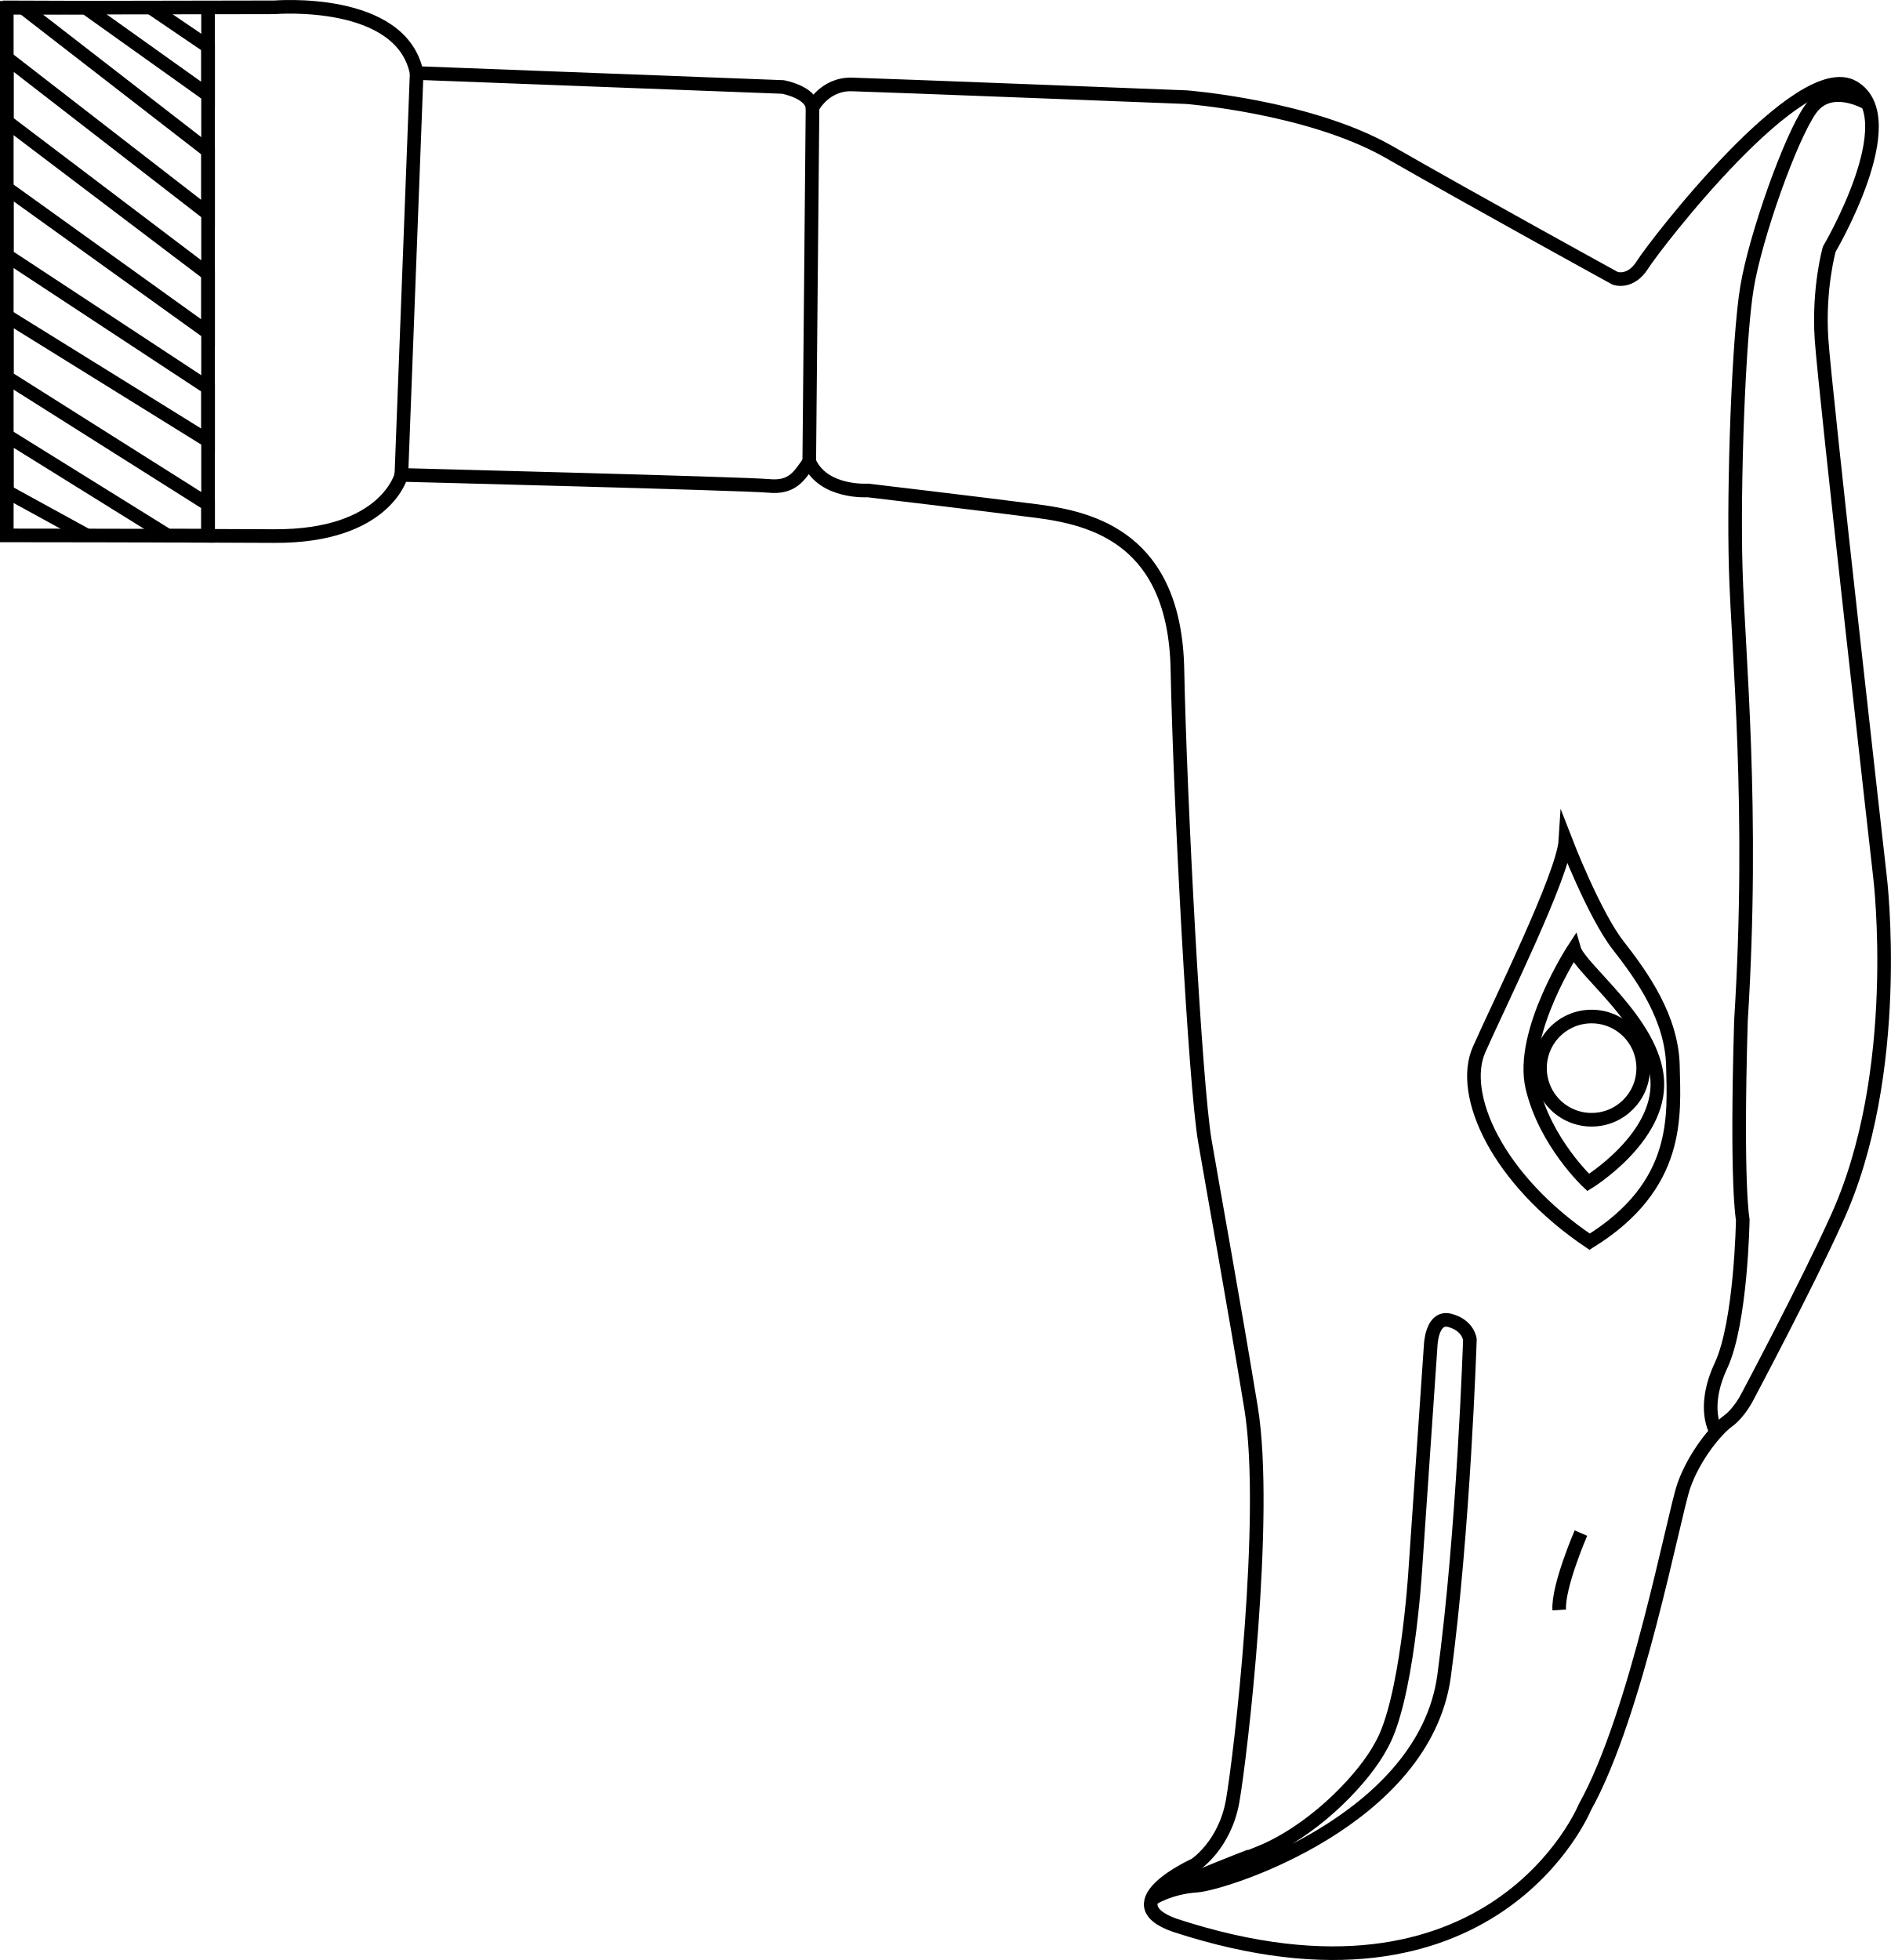
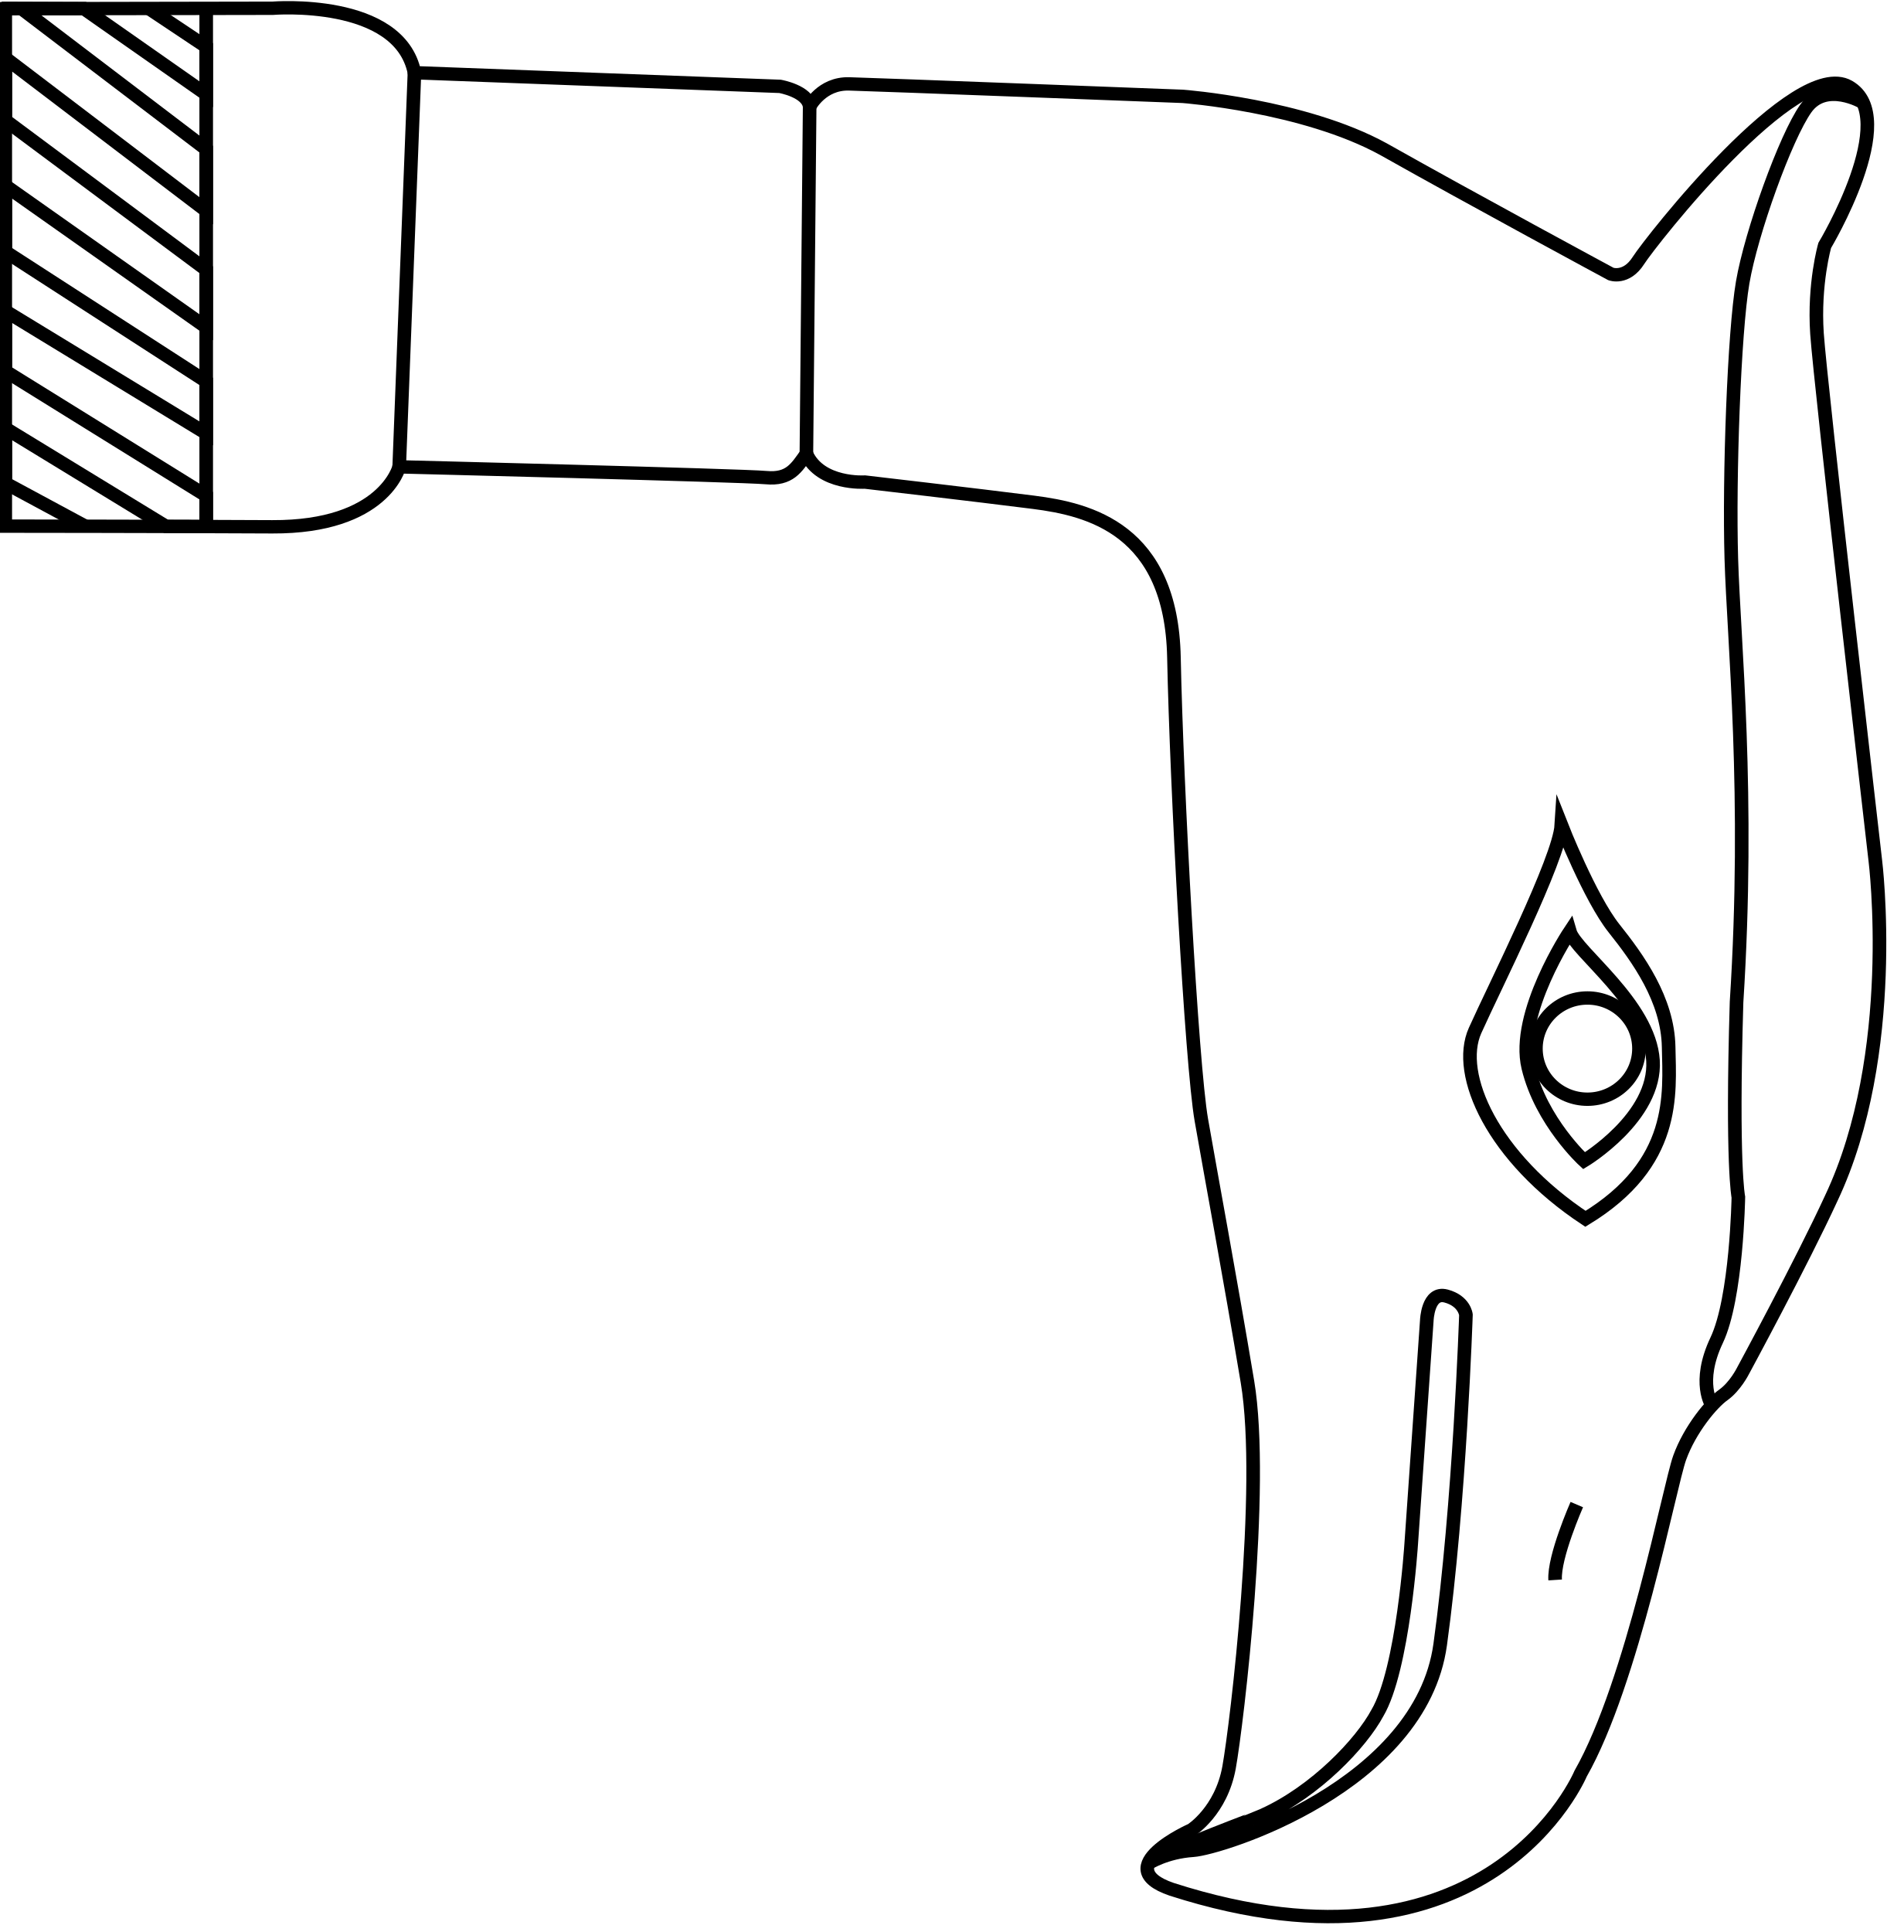
- <svg xmlns="http://www.w3.org/2000/svg" version="1.1" id="Layer_1" x="0px" y="0px" width="104.13px" height="107.933px" viewBox="0 0 104.13 107.933" enable-background="new 0 0 104.13 107.933" xml:space="preserve">
-   <g>
-     <path fill="none" stroke="#000000" stroke-width="0.75" stroke-miterlimit="10" d="M0.375,0.429l14.746-0.026   c0,0,6.981-0.585,7.824,3.618l20.164,0.768c0,0,1.53,0.271,1.635,1.133c0,0,0.66-1.313,2.174-1.272   C48.431,4.689,65.325,5.35,65.325,5.35s6.667,0.505,11.071,2.966c4.93,2.828,12.544,7.008,12.544,7.008s0.843,0.324,1.521-0.76   c0.68-1.084,8.674-11.467,11.598-9.76c2.924,1.706-1.324,8.916-1.324,8.916s-0.612,2.145-0.427,4.955s3.218,29.595,3.218,29.595   s1.333,10.84-2.426,18.943c-1.623,3.592-4.885,9.725-4.885,9.725s-0.426,0.859-1.068,1.324c-0.643,0.463-1.847,1.93-2.414,3.533   c-0.566,1.604-2.592,12.598-5.465,17.74c0,0-5.021,12.227-22.555,6.492c-3.572-1.238,1.096-3.338,1.096-3.338   s1.636-1.061,2.07-3.508c0.434-2.445,1.985-15.732,1.014-21.652c-0.973-5.92-2.002-11.541-2.543-14.697   c-0.541-3.154-1.369-18.761-1.512-25.972c-0.141-7.211-4.678-8.319-7.748-8.717c-3.068-0.398-9.297-1.135-9.297-1.135   s-2.451,0.167-3.229-1.584c-0.551,0.79-0.925,1.458-2.227,1.334c-1.303-0.124-20.235-0.605-20.235-0.605s-0.833,3.399-7.001,3.367   c-6.063-0.031-14.727-0.037-14.727-0.037V0.429z" />
-     <line fill="none" stroke="#000000" stroke-width="0.75" stroke-miterlimit="10" x1="22.945" y1="4.021" x2="22.103" y2="26.153" />
-     <line fill="none" stroke="#000000" stroke-width="0.75" stroke-miterlimit="10" x1="44.744" y1="5.921" x2="44.564" y2="25.425" />
-     <path fill="none" stroke="#000000" stroke-width="0.75" stroke-miterlimit="10" d="M102.85,5.698c0,0-2.062-1.239-3.163,0.34   c-1.102,1.58-3.007,6.952-3.478,9.761c-0.473,2.81-0.758,10.916-0.626,15.524s1.022,13.227,0.288,24.886   c-0.27,9.178,0.1,10.955,0.1,10.955s-0.089,5.656-1.198,8.035c-1.11,2.381-0.256,3.652-0.256,3.652" />
-     <path fill="none" stroke="#000000" stroke-width="0.75" stroke-miterlimit="10" d="M86.207,46.274c0,0,1.584,4.104,2.907,5.794   c1.323,1.691,2.962,3.996,3.011,6.656c0.051,2.662,0.443,6.539-4.588,9.654c-5.102-3.436-7.176-8.105-6.09-10.572   C82.531,55.342,86.09,48.186,86.207,46.274z" />
-     <path fill="none" stroke="#000000" stroke-width="0.75" stroke-miterlimit="10" d="M86.676,52.244c0,0-3.013,4.605-2.294,7.641   c0.718,3.035,3.077,5.23,3.077,5.23s4-2.447,3.803-5.629C91.064,56.303,86.996,53.373,86.676,52.244z" />
-     <circle fill="none" stroke="#000000" stroke-width="0.75" stroke-miterlimit="10" cx="87.646" cy="58.82" r="2.842" />
-     <path fill="none" stroke="#000000" stroke-width="0.75" stroke-miterlimit="10" d="M87.059,84.424c0,0-1.278,2.943-1.194,4.232" />
-     <path fill="none" stroke="#000000" stroke-width="0.75" stroke-miterlimit="10" d="M63.422,104.578c0,0,0.958-0.639,2.478-0.74   c1.521-0.102,12.544-3.6,13.624-11.555c1.079-7.955,1.42-18.518,1.42-18.518s-0.078-0.775-1.095-1.051s-1.064,1.381-1.064,1.381   l-0.86,12.539c0,0-0.445,7.049-1.865,9.492c-0.893,1.695-3.402,4.389-6.266,5.717C69.793,101.844,64.354,103.898,63.422,104.578z" />
+ <svg xmlns="http://www.w3.org/2000/svg" version="1.1" id="Layer_1" x="0px" y="0px" width="68" height="69" viewBox="0 0 68 69" enable-background="new 0 0 104.13 107.933" xml:space="preserve">
+   <defs id="defs29" />
+   <g id="g3008" transform="matrix(0.6475336,0,0,0.6360326,-0.05479517,0.03881283)">
+     <g transform="translate(0.001,-2.6254129e-4)" id="g3">
+       <path style="fill:none;stroke:#000000;stroke-width:0.75;stroke-miterlimit:10" id="path5" d="M 0.375,0.429 15.121,0.403 c 0,0 6.981,-0.585 7.824,3.618 l 20.164,0.768 c 0,0 1.53,0.271 1.635,1.133 0,0 0.66,-1.313 2.174,-1.272 1.513,0.039 18.407,0.7 18.407,0.7 0,0 6.667,0.505 11.071,2.966 4.93,2.828 12.544,7.008 12.544,7.008 0,0 0.843,0.324 1.521,-0.76 0.68,-1.084 8.674,-11.467 11.598,-9.76 2.924,1.706 -1.324,8.916 -1.324,8.916 0,0 -0.612,2.145 -0.427,4.955 0.185,2.81 3.218,29.595 3.218,29.595 0,0 1.333,10.84 -2.426,18.943 -1.623,3.592 -4.885,9.725 -4.885,9.725 0,0 -0.426,0.859 -1.068,1.324 -0.643,0.463 -1.847,1.93 -2.414,3.533 -0.566,1.604 -2.592,12.598 -5.465,17.74 0,0 -5.021,12.227 -22.555,6.492 -3.572,-1.238 1.096,-3.338 1.096,-3.338 0,0 1.636,-1.061 2.07,-3.508 0.434,-2.445 1.985,-15.732 1.014,-21.652 C 67.92,71.609 66.891,65.988 66.35,62.832 65.809,59.678 64.981,44.071 64.838,36.86 64.697,29.649 60.16,28.541 57.09,28.143 c -3.068,-0.398 -9.297,-1.135 -9.297,-1.135 0,0 -2.451,0.167 -3.229,-1.584 -0.551,0.79 -0.925,1.458 -2.227,1.334 -1.303,-0.124 -20.235,-0.605 -20.235,-0.605 0,0 -0.833,3.399 -7.001,3.367 C 9.038,29.489 0.374,29.483 0.374,29.483 V 0.429 z" stroke-miterlimit="10" />
+       <line style="fill:none;stroke:#000000;stroke-width:0.75;stroke-miterlimit:10" id="line7" y2="26.153" x2="22.103" y1="4.021" x1="22.945" stroke-miterlimit="10" />
+       <line style="fill:none;stroke:#000000;stroke-width:0.75;stroke-miterlimit:10" id="line9" y2="25.425" x2="44.564" y1="5.921" x1="44.744" stroke-miterlimit="10" />
+       <path style="fill:none;stroke:#000000;stroke-width:0.75;stroke-miterlimit:10" id="path11" d="m 102.85,5.698 c 0,0 -2.062,-1.239 -3.163,0.34 -1.102,1.58 -3.007,6.952 -3.478,9.761 -0.473,2.81 -0.758,10.916 -0.626,15.524 0.132,4.608 1.022,13.227 0.288,24.886 -0.27,9.178 0.1,10.955 0.1,10.955 0,0 -0.089,5.656 -1.198,8.035 -1.11,2.381 -0.256,3.652 -0.256,3.652" stroke-miterlimit="10" />
+       <path style="fill:none;stroke:#000000;stroke-width:0.75;stroke-miterlimit:10" id="path13" d="m 86.207,46.274 c 0,0 1.584,4.104 2.907,5.794 1.323,1.691 2.962,3.996 3.011,6.656 0.051,2.662 0.443,6.539 -4.588,9.654 -5.102,-3.436 -7.176,-8.105 -6.09,-10.572 1.084,-2.464 4.643,-9.62 4.76,-11.532 z" stroke-miterlimit="10" />
+       <path style="fill:none;stroke:#000000;stroke-width:0.75;stroke-miterlimit:10" id="path15" d="m 86.676,52.244 c 0,0 -3.013,4.605 -2.294,7.641 0.718,3.035 3.077,5.23 3.077,5.23 0,0 4,-2.447 3.803,-5.629 -0.198,-3.183 -4.266,-6.113 -4.586,-7.242 z" stroke-miterlimit="10" />
+       <circle d="m 90.488,58.82 c 0,1.57 -1.272,2.842 -2.842,2.842 -1.57,0 -2.842,-1.272 -2.842,-2.842 0,-1.57 1.272,-2.842 2.842,-2.842 1.57,0 2.842,1.272 2.842,2.842 z" style="fill:none;stroke:#000000;stroke-width:0.75;stroke-miterlimit:10" id="circle17" r="2.842" cy="58.82" cx="87.646" stroke-miterlimit="10" />
+       <path style="fill:none;stroke:#000000;stroke-width:0.75;stroke-miterlimit:10" id="path19" d="m 87.059,84.424 c 0,0 -1.278,2.943 -1.194,4.232" stroke-miterlimit="10" />
+       <path style="fill:none;stroke:#000000;stroke-width:0.75;stroke-miterlimit:10" id="path21" d="m 63.422,104.578 c 0,0 0.958,-0.639 2.478,-0.74 1.521,-0.102 12.544,-3.6 13.624,-11.555 1.079,-7.955 1.42,-18.518 1.42,-18.518 0,0 -0.078,-0.775 -1.095,-1.051 -1.017,-0.276 -1.064,1.381 -1.064,1.381 l -0.86,12.539 c 0,0 -0.445,7.049 -1.865,9.492 -0.893,1.695 -3.402,4.389 -6.266,5.717 -10e-4,10e-4 -5.44,2.055 -6.372,2.735 z" stroke-miterlimit="10" />
+     </g>
+     <line style="fill:none;stroke:#000000;stroke-width:0.75;stroke-miterlimit:10" id="line23" y2="29.505" x2="11.459" y1="0.409" x1="11.459" stroke-miterlimit="10" />
+     <polyline transform="translate(0.001,-2.6254129e-4)" style="fill:none;stroke:#000000;stroke-width:0.75;stroke-miterlimit:10" id="polyline25" points="8.292,0.415 11.458,2.566 11.458,5.233   4.708,0.421 1.25,0.409 11.458,8.316 11.458,11.775 0.375,3.191 0.375,6.691 11.458,15.087 11.458,18.316 0.375,10.358   0.375,14.066 11.458,21.358 11.458,24.275 0.375,17.4 0.375,20.775 11.458,27.775 11.458,29.505 9.25,29.499 0.375,23.983   0.375,27.066 4.792,29.489 " stroke-miterlimit="10" />
  </g>
-   <line fill="none" stroke="#000000" stroke-width="0.75" stroke-miterlimit="10" x1="11.458" y1="0.409" x2="11.458" y2="29.505" />
-   <polyline fill="none" stroke="#000000" stroke-width="0.75" stroke-miterlimit="10" points="8.292,0.415 11.458,2.566 11.458,5.233   4.708,0.421 1.25,0.409 11.458,8.316 11.458,11.775 0.375,3.191 0.375,6.691 11.458,15.087 11.458,18.316 0.375,10.358   0.375,14.066 11.458,21.358 11.458,24.275 0.375,17.4 0.375,20.775 11.458,27.775 11.458,29.505 9.25,29.499 0.375,23.983   0.375,27.066 4.792,29.489 " />
</svg>
